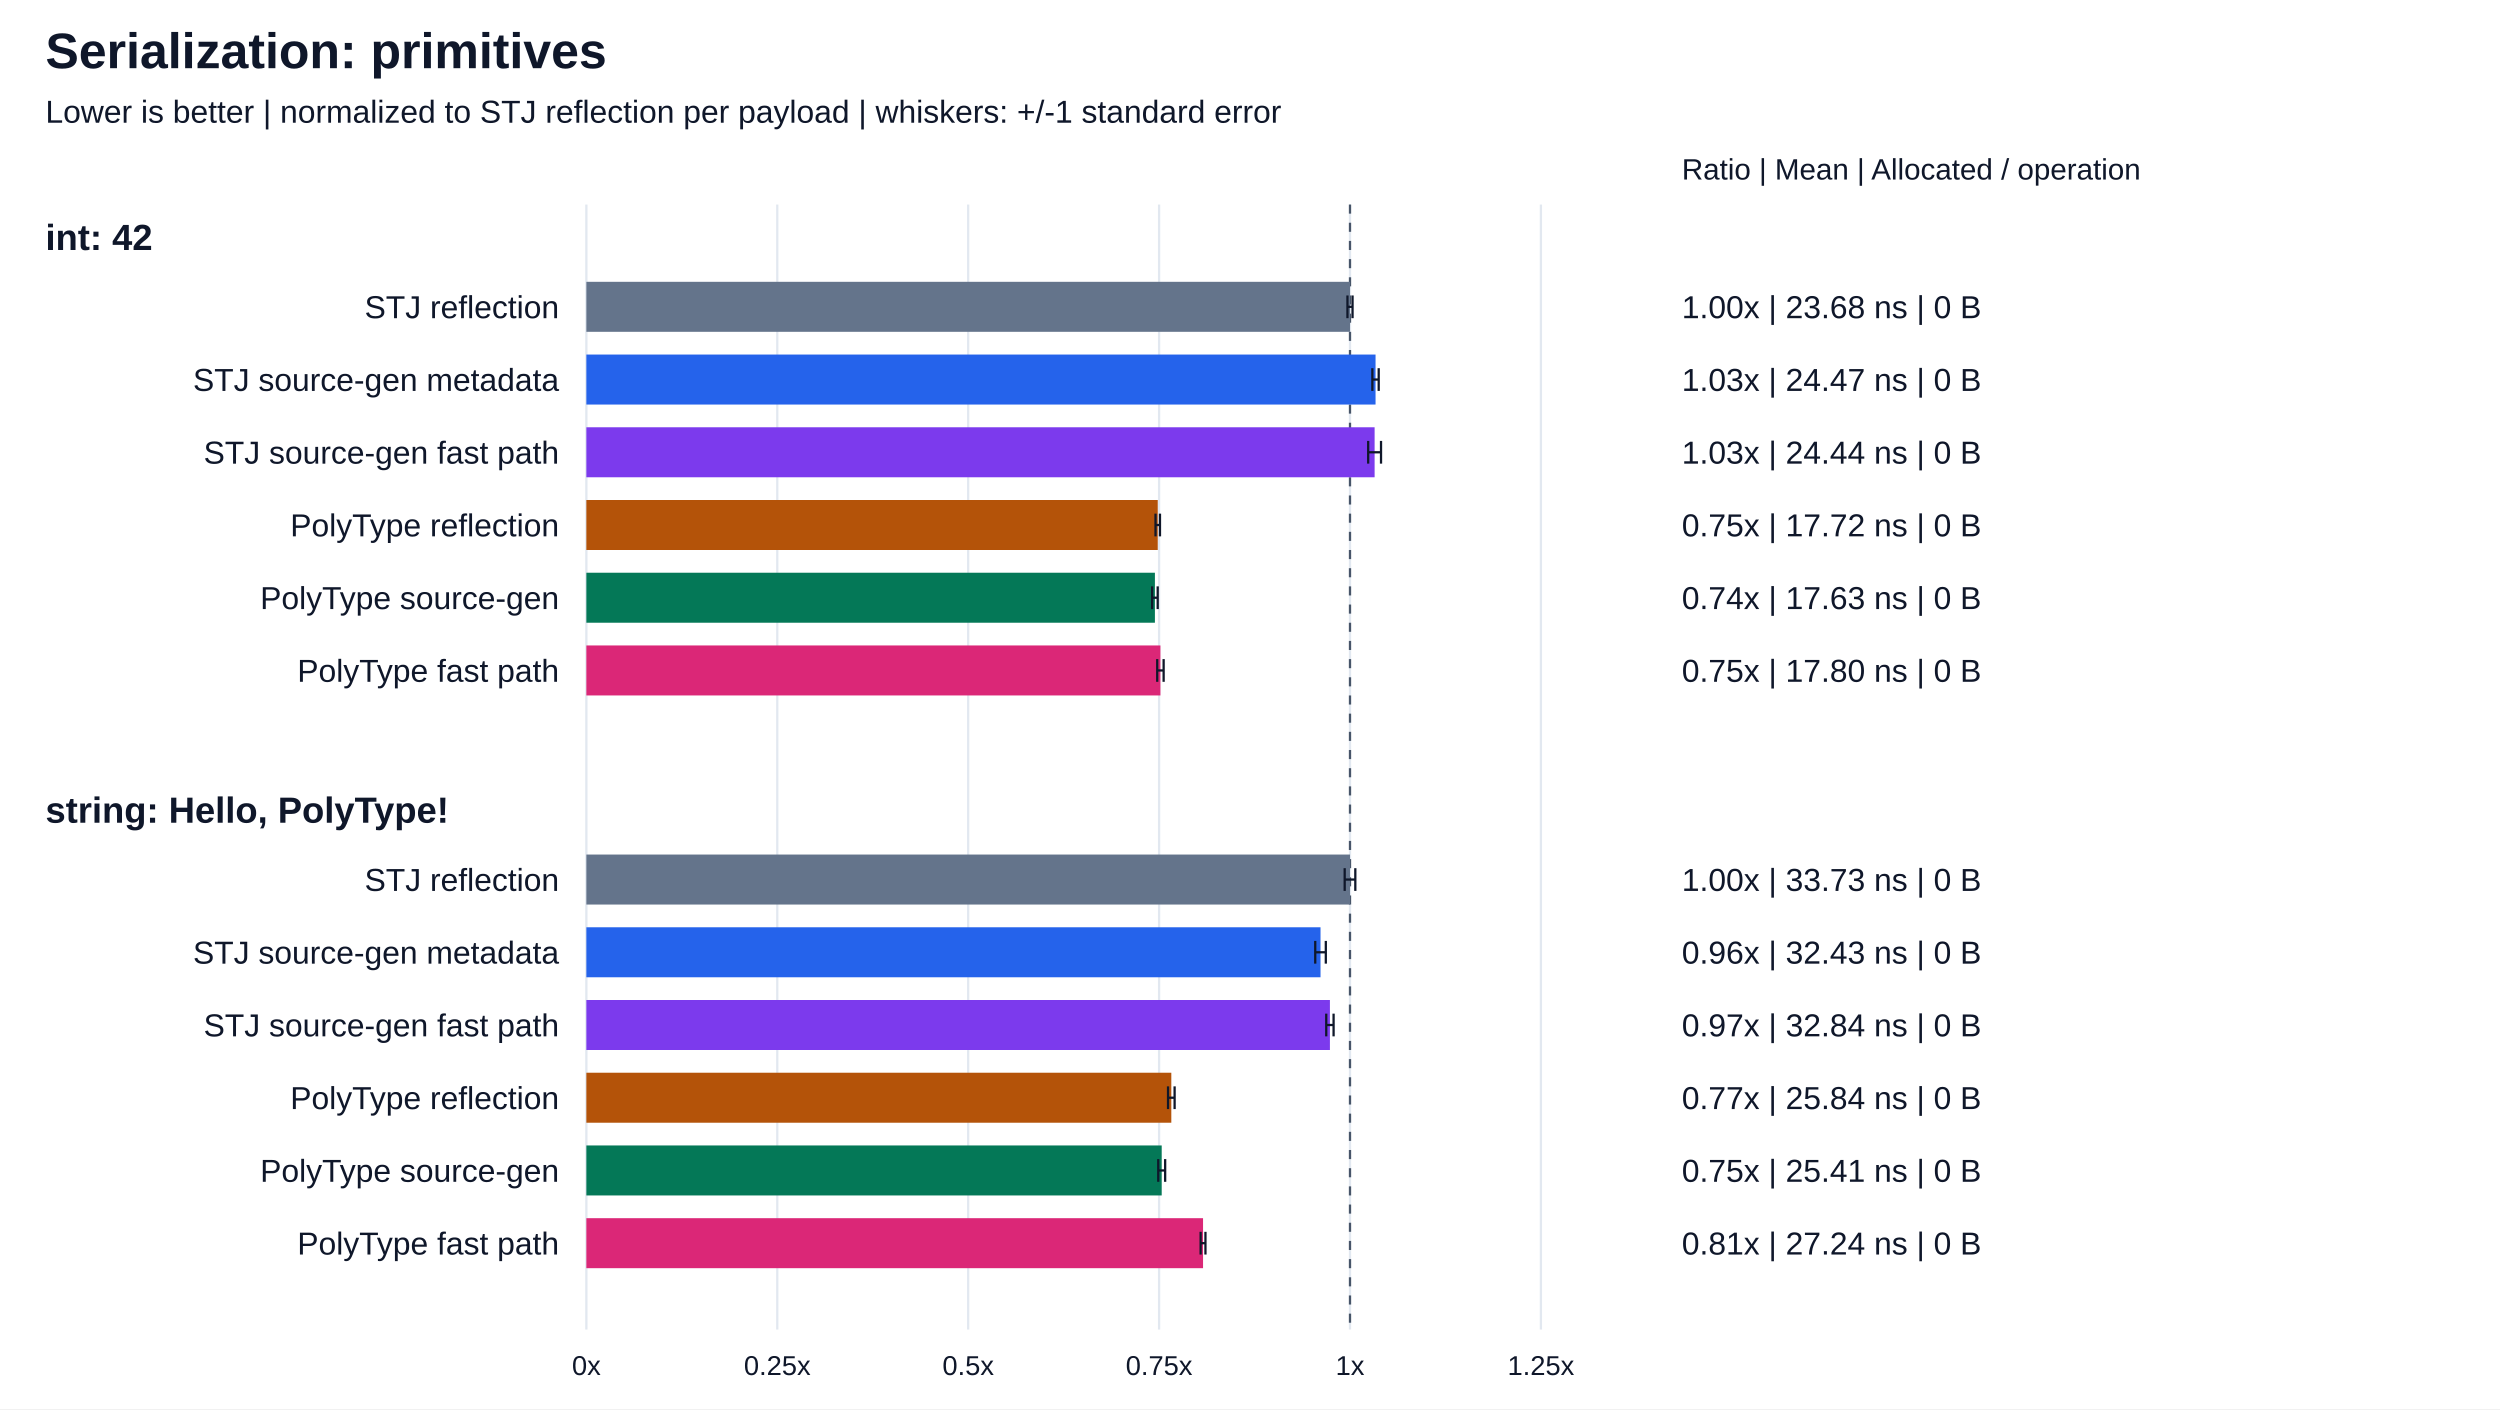
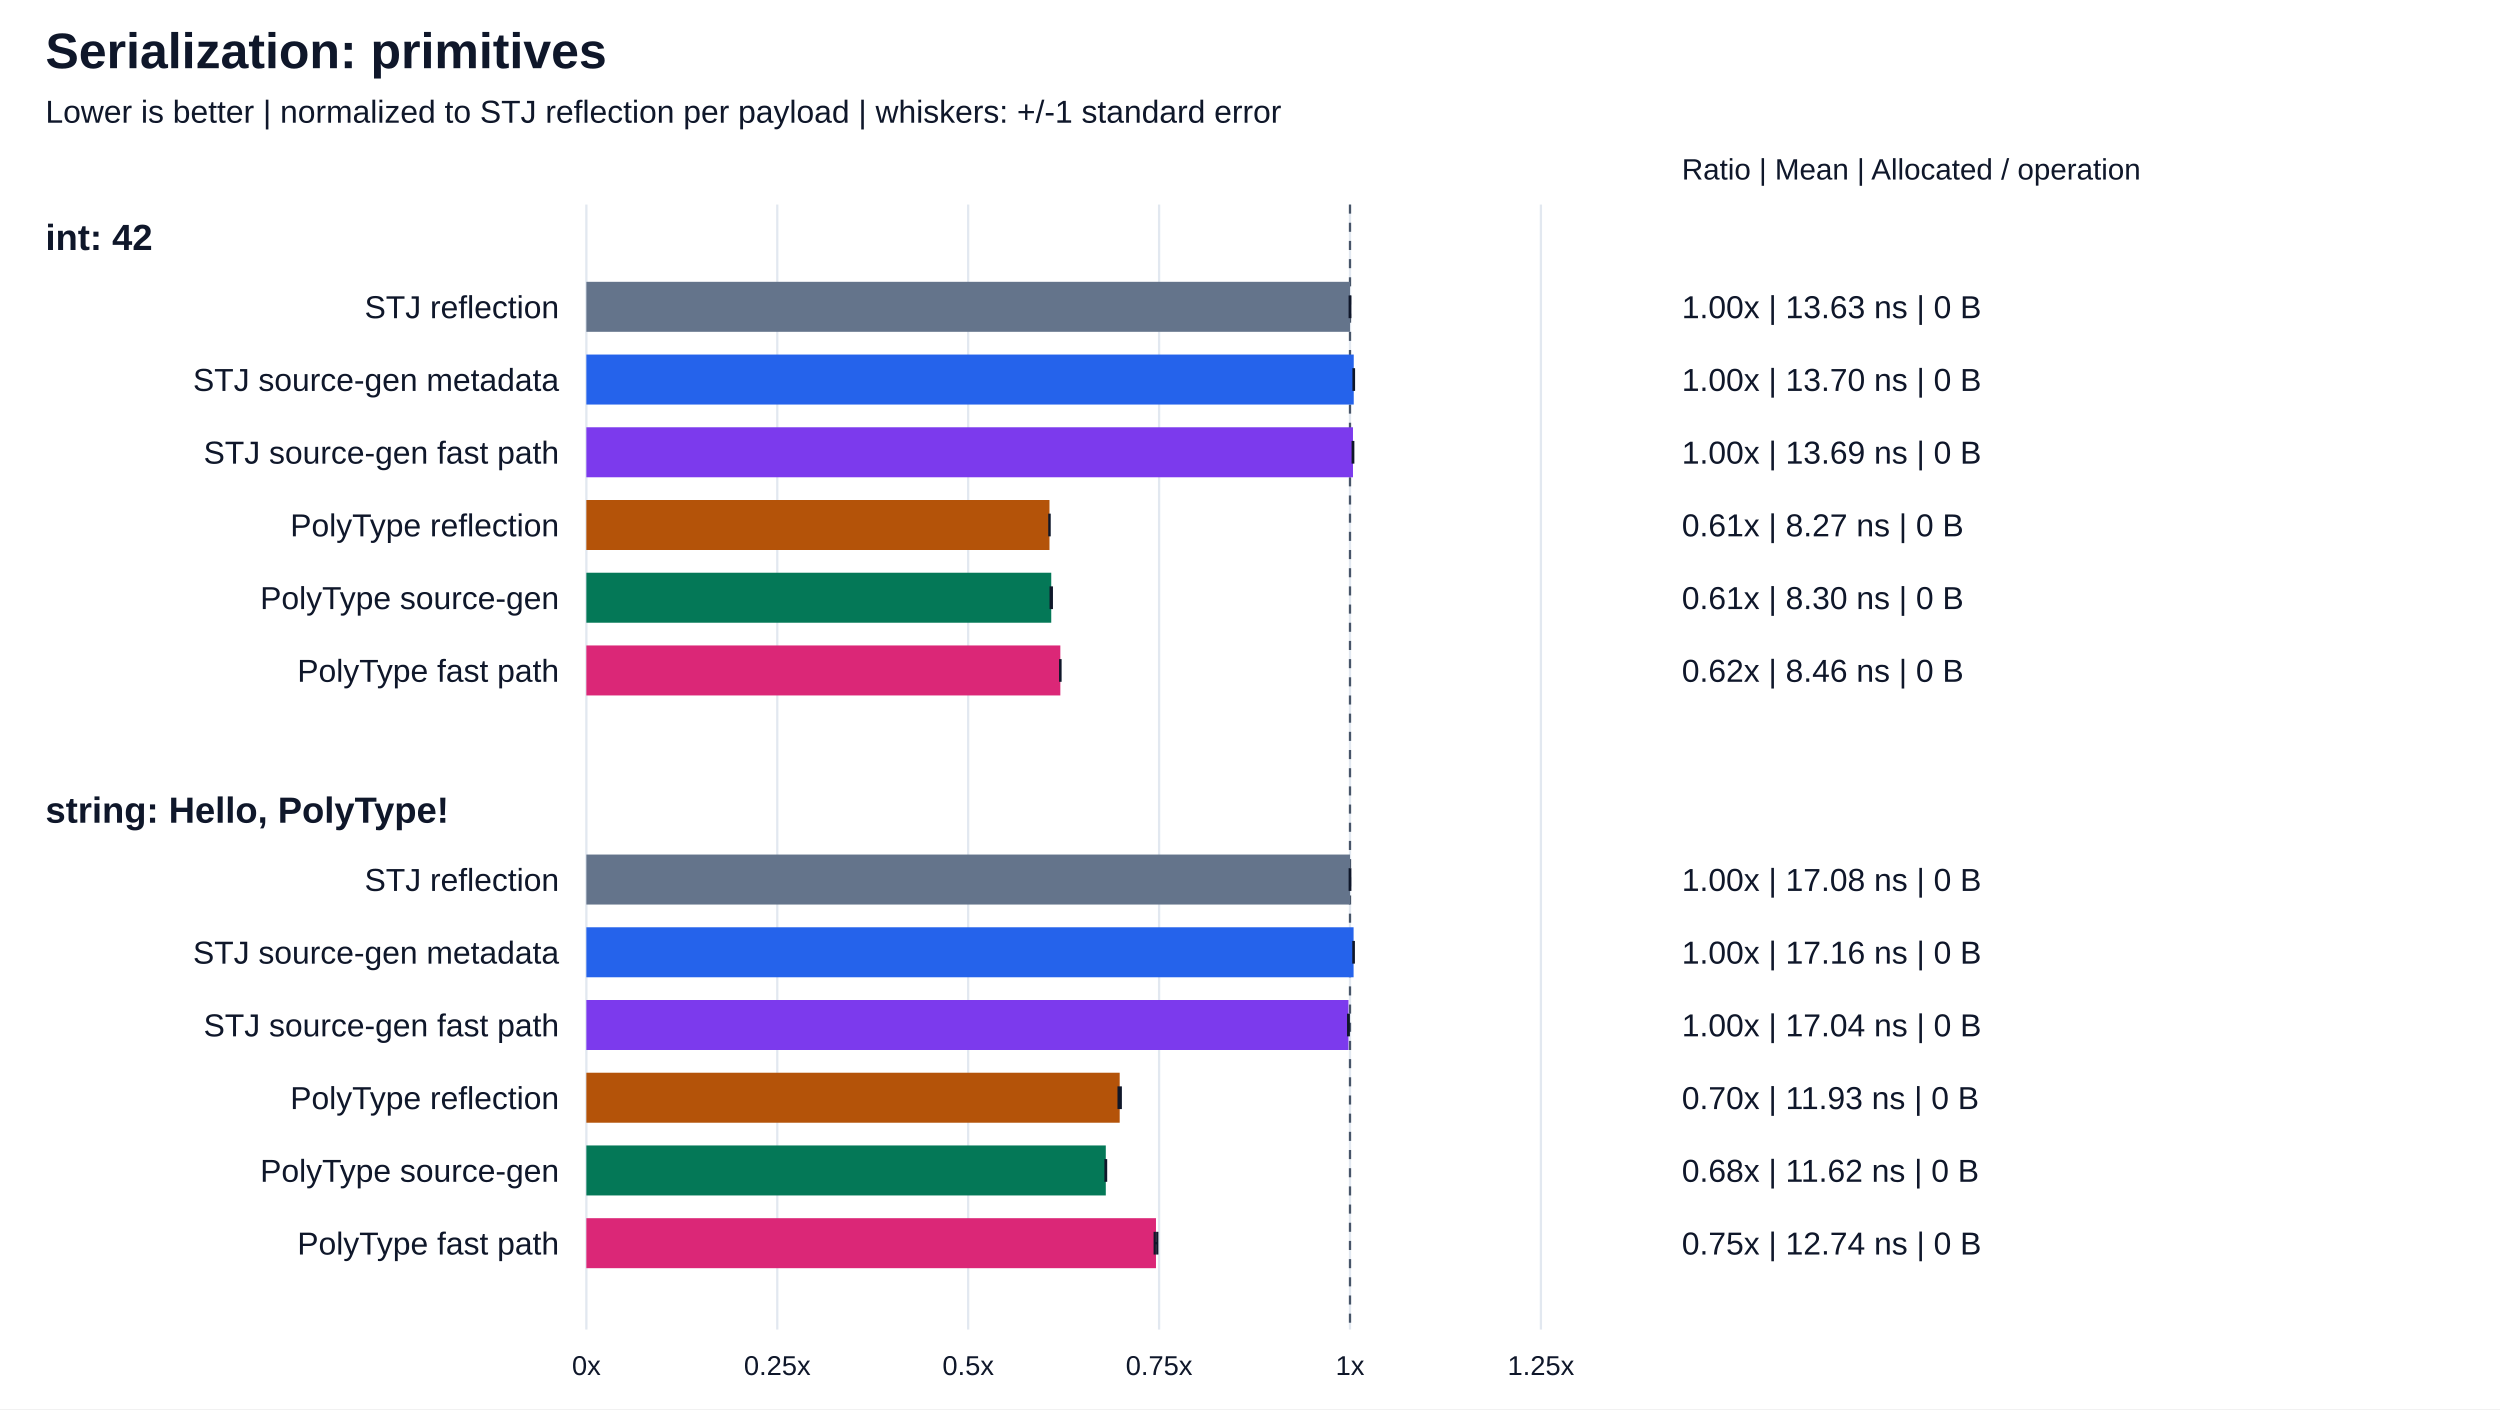
<svg xmlns="http://www.w3.org/2000/svg" width="1100" height="620" viewBox="0 0 1100 620" role="img" aria-labelledby="title desc">
  <rect width="100%" height="100%" fill="#ffffff" />
  <g font-family="Arial, sans-serif" font-size="14" fill="#0f172a">
    <text x="20" y="30" font-size="22" font-weight="bold">Serialization: primitives</text>
    <text x="20" y="54">Lower is better | normalized to STJ reflection per payload | whiskers: +/-1 standard error</text>
    <text x="740" y="79" font-size="13">Ratio | Mean | Allocated / operation</text>
    <line x1="258.00" y1="90" x2="258.00" y2="585" stroke="#e2e8f0" />
    <text x="258.00" y="605" text-anchor="middle" font-size="12">0x</text>
    <line x1="342.00" y1="90" x2="342.00" y2="585" stroke="#e2e8f0" />
    <text x="342.00" y="605" text-anchor="middle" font-size="12">0.25x</text>
    <line x1="426.00" y1="90" x2="426.00" y2="585" stroke="#e2e8f0" />
    <text x="426.00" y="605" text-anchor="middle" font-size="12">0.5x</text>
    <line x1="510.00" y1="90" x2="510.00" y2="585" stroke="#e2e8f0" />
    <text x="510.00" y="605" text-anchor="middle" font-size="12">0.75x</text>
    <line x1="594.00" y1="90" x2="594.00" y2="585" stroke="#e2e8f0" />
    <text x="594.00" y="605" text-anchor="middle" font-size="12">1x</text>
    <line x1="678.00" y1="90" x2="678.00" y2="585" stroke="#e2e8f0" />
    <text x="678.00" y="605" text-anchor="middle" font-size="12">1.25x</text>
    <line x1="594.00" y1="90" x2="594.00" y2="585" stroke="#475569" stroke-dasharray="4 4" />
    <text x="20" y="110" font-weight="bold" font-size="16">int: 42</text>
    <text x="246" y="140" text-anchor="end">STJ reflection</text>
    <rect x="258" y="124" width="336.00" height="22" fill="#64748b" />
-     <path d="M 592.88 135 H 595.12 M 592.88 130 V 140 M 595.12 130 V 140" stroke="#0f172a" fill="none" />
-     <text x="740" y="140">1.00x | 23.68 ns | 0 B</text>
+     <path d="M 593.88 135 H 594.12 M 593.88 130 V 140 M 594.12 130 V 140" stroke="#0f172a" fill="none" />
+     <text x="740" y="140">1.00x | 13.63 ns | 0 B</text>
    <text x="246" y="172" text-anchor="end">STJ source-gen metadata</text>
-     <rect x="258" y="156" width="347.24" height="22" fill="#2563eb" />
-     <path d="M 603.84 167 H 606.63 M 603.84 162 V 172 M 606.63 162 V 172" stroke="#0f172a" fill="none" />
-     <text x="740" y="172">1.03x | 24.47 ns | 0 B</text>
+     <rect x="258" y="156" width="337.65" height="22" fill="#2563eb" />
+     <path d="M 595.56 167 H 595.74 M 595.56 162 V 172 M 595.74 162 V 172" stroke="#0f172a" fill="none" />
+     <text x="740" y="172">1.00x | 13.70 ns | 0 B</text>
    <text x="246" y="204" text-anchor="end">STJ source-gen fast path</text>
-     <rect x="258" y="188" width="346.83" height="22" fill="#7c3aed" />
-     <path d="M 602.00 199 H 607.65 M 602.00 194 V 204 M 607.65 194 V 204" stroke="#0f172a" fill="none" />
-     <text x="740" y="204">1.03x | 24.44 ns | 0 B</text>
+     <rect x="258" y="188" width="337.31" height="22" fill="#7c3aed" />
+     <path d="M 595.20 199 H 595.42 M 595.20 194 V 204 M 595.42 194 V 204" stroke="#0f172a" fill="none" />
+     <text x="740" y="204">1.00x | 13.69 ns | 0 B</text>
    <text x="246" y="236" text-anchor="end">PolyType reflection</text>
-     <rect x="258" y="220" width="251.41" height="22" fill="#b45309" />
-     <path d="M 508.43 231 H 510.39 M 508.43 226 V 236 M 510.39 226 V 236" stroke="#0f172a" fill="none" />
-     <text x="740" y="236">0.75x | 17.72 ns | 0 B</text>
+     <rect x="258" y="220" width="203.77" height="22" fill="#b45309" />
+     <path d="M 461.73 231 H 461.82 M 461.73 226 V 236 M 461.82 226 V 236" stroke="#0f172a" fill="none" />
+     <text x="740" y="236">0.61x | 8.27 ns | 0 B</text>
    <text x="246" y="268" text-anchor="end">PolyType source-gen</text>
-     <rect x="258" y="252" width="250.16" height="22" fill="#047857" />
-     <path d="M 506.93 263 H 509.39 M 506.93 258 V 268 M 509.39 258 V 268" stroke="#0f172a" fill="none" />
-     <text x="740" y="268">0.74x | 17.63 ns | 0 B</text>
+     <rect x="258" y="252" width="204.55" height="22" fill="#047857" />
+     <path d="M 462.30 263 H 462.80 M 462.30 258 V 268 M 462.80 258 V 268" stroke="#0f172a" fill="none" />
+     <text x="740" y="268">0.61x | 8.30 ns | 0 B</text>
    <text x="246" y="300" text-anchor="end">PolyType fast path</text>
-     <rect x="258" y="284" width="252.59" height="22" fill="#db2777" />
-     <path d="M 509.18 295 H 512.00 M 509.18 290 V 300 M 512.00 290 V 300" stroke="#0f172a" fill="none" />
-     <text x="740" y="300">0.75x | 17.80 ns | 0 B</text>
+     <rect x="258" y="284" width="208.55" height="22" fill="#db2777" />
+     <path d="M 466.48 295 H 466.61 M 466.48 290 V 300 M 466.61 290 V 300" stroke="#0f172a" fill="none" />
+     <text x="740" y="300">0.62x | 8.46 ns | 0 B</text>
    <text x="20" y="362" font-weight="bold" font-size="16">string: Hello, PolyType!</text>
    <text x="246" y="392" text-anchor="end">STJ reflection</text>
    <rect x="258" y="376" width="336.00" height="22" fill="#64748b" />
-     <path d="M 591.66 387 H 596.34 M 591.66 382 V 392 M 596.34 382 V 392" stroke="#0f172a" fill="none" />
-     <text x="740" y="392">1.00x | 33.73 ns | 0 B</text>
+     <path d="M 593.89 387 H 594.11 M 593.89 382 V 392 M 594.11 382 V 392" stroke="#0f172a" fill="none" />
+     <text x="740" y="392">1.00x | 17.08 ns | 0 B</text>
    <text x="246" y="424" text-anchor="end">STJ source-gen metadata</text>
-     <rect x="258" y="408" width="323.03" height="22" fill="#2563eb" />
-     <path d="M 578.71 419 H 583.36 M 578.71 414 V 424 M 583.36 414 V 424" stroke="#0f172a" fill="none" />
-     <text x="740" y="424">0.96x | 32.43 ns | 0 B</text>
+     <rect x="258" y="408" width="337.58" height="22" fill="#2563eb" />
+     <path d="M 595.50 419 H 595.66 M 595.50 414 V 424 M 595.66 414 V 424" stroke="#0f172a" fill="none" />
+     <text x="740" y="424">1.00x | 17.16 ns | 0 B</text>
    <text x="246" y="456" text-anchor="end">STJ source-gen fast path</text>
-     <rect x="258" y="440" width="327.16" height="22" fill="#7c3aed" />
-     <path d="M 583.55 451 H 586.78 M 583.55 446 V 456 M 586.78 446 V 456" stroke="#0f172a" fill="none" />
-     <text x="740" y="456">0.97x | 32.84 ns | 0 B</text>
+     <rect x="258" y="440" width="335.33" height="22" fill="#7c3aed" />
+     <path d="M 593.19 451 H 593.46 M 593.19 446 V 456 M 593.46 446 V 456" stroke="#0f172a" fill="none" />
+     <text x="740" y="456">1.00x | 17.04 ns | 0 B</text>
    <text x="246" y="488" text-anchor="end">PolyType reflection</text>
-     <rect x="258" y="472" width="257.38" height="22" fill="#b45309" />
-     <path d="M 513.93 483 H 516.83 M 513.93 478 V 488 M 516.83 478 V 488" stroke="#0f172a" fill="none" />
-     <text x="740" y="488">0.77x | 25.84 ns | 0 B</text>
+     <rect x="258" y="472" width="234.66" height="22" fill="#b45309" />
+     <path d="M 492.19 483 H 493.13 M 492.19 478 V 488 M 493.13 478 V 488" stroke="#0f172a" fill="none" />
+     <text x="740" y="488">0.70x | 11.93 ns | 0 B</text>
    <text x="246" y="520" text-anchor="end">PolyType source-gen</text>
-     <rect x="258" y="504" width="253.15" height="22" fill="#047857" />
-     <path d="M 509.63 515 H 512.67 M 509.63 510 V 520 M 512.67 510 V 520" stroke="#0f172a" fill="none" />
-     <text x="740" y="520">0.75x | 25.41 ns | 0 B</text>
+     <rect x="258" y="504" width="228.55" height="22" fill="#047857" />
+     <path d="M 486.43 515 H 486.67 M 486.43 510 V 520 M 486.67 510 V 520" stroke="#0f172a" fill="none" />
+     <text x="740" y="520">0.68x | 11.62 ns | 0 B</text>
    <text x="246" y="552" text-anchor="end">PolyType fast path</text>
-     <rect x="258" y="536" width="271.34" height="22" fill="#db2777" />
-     <path d="M 528.28 547 H 530.40 M 528.28 542 V 552 M 530.40 542 V 552" stroke="#0f172a" fill="none" />
-     <text x="740" y="552">0.81x | 27.24 ns | 0 B</text>
+     <rect x="258" y="536" width="250.63" height="22" fill="#db2777" />
+     <path d="M 508.08 547 H 509.19 M 508.08 542 V 552 M 509.19 542 V 552" stroke="#0f172a" fill="none" />
+     <text x="740" y="552">0.75x | 12.74 ns | 0 B</text>
  </g>
</svg>
